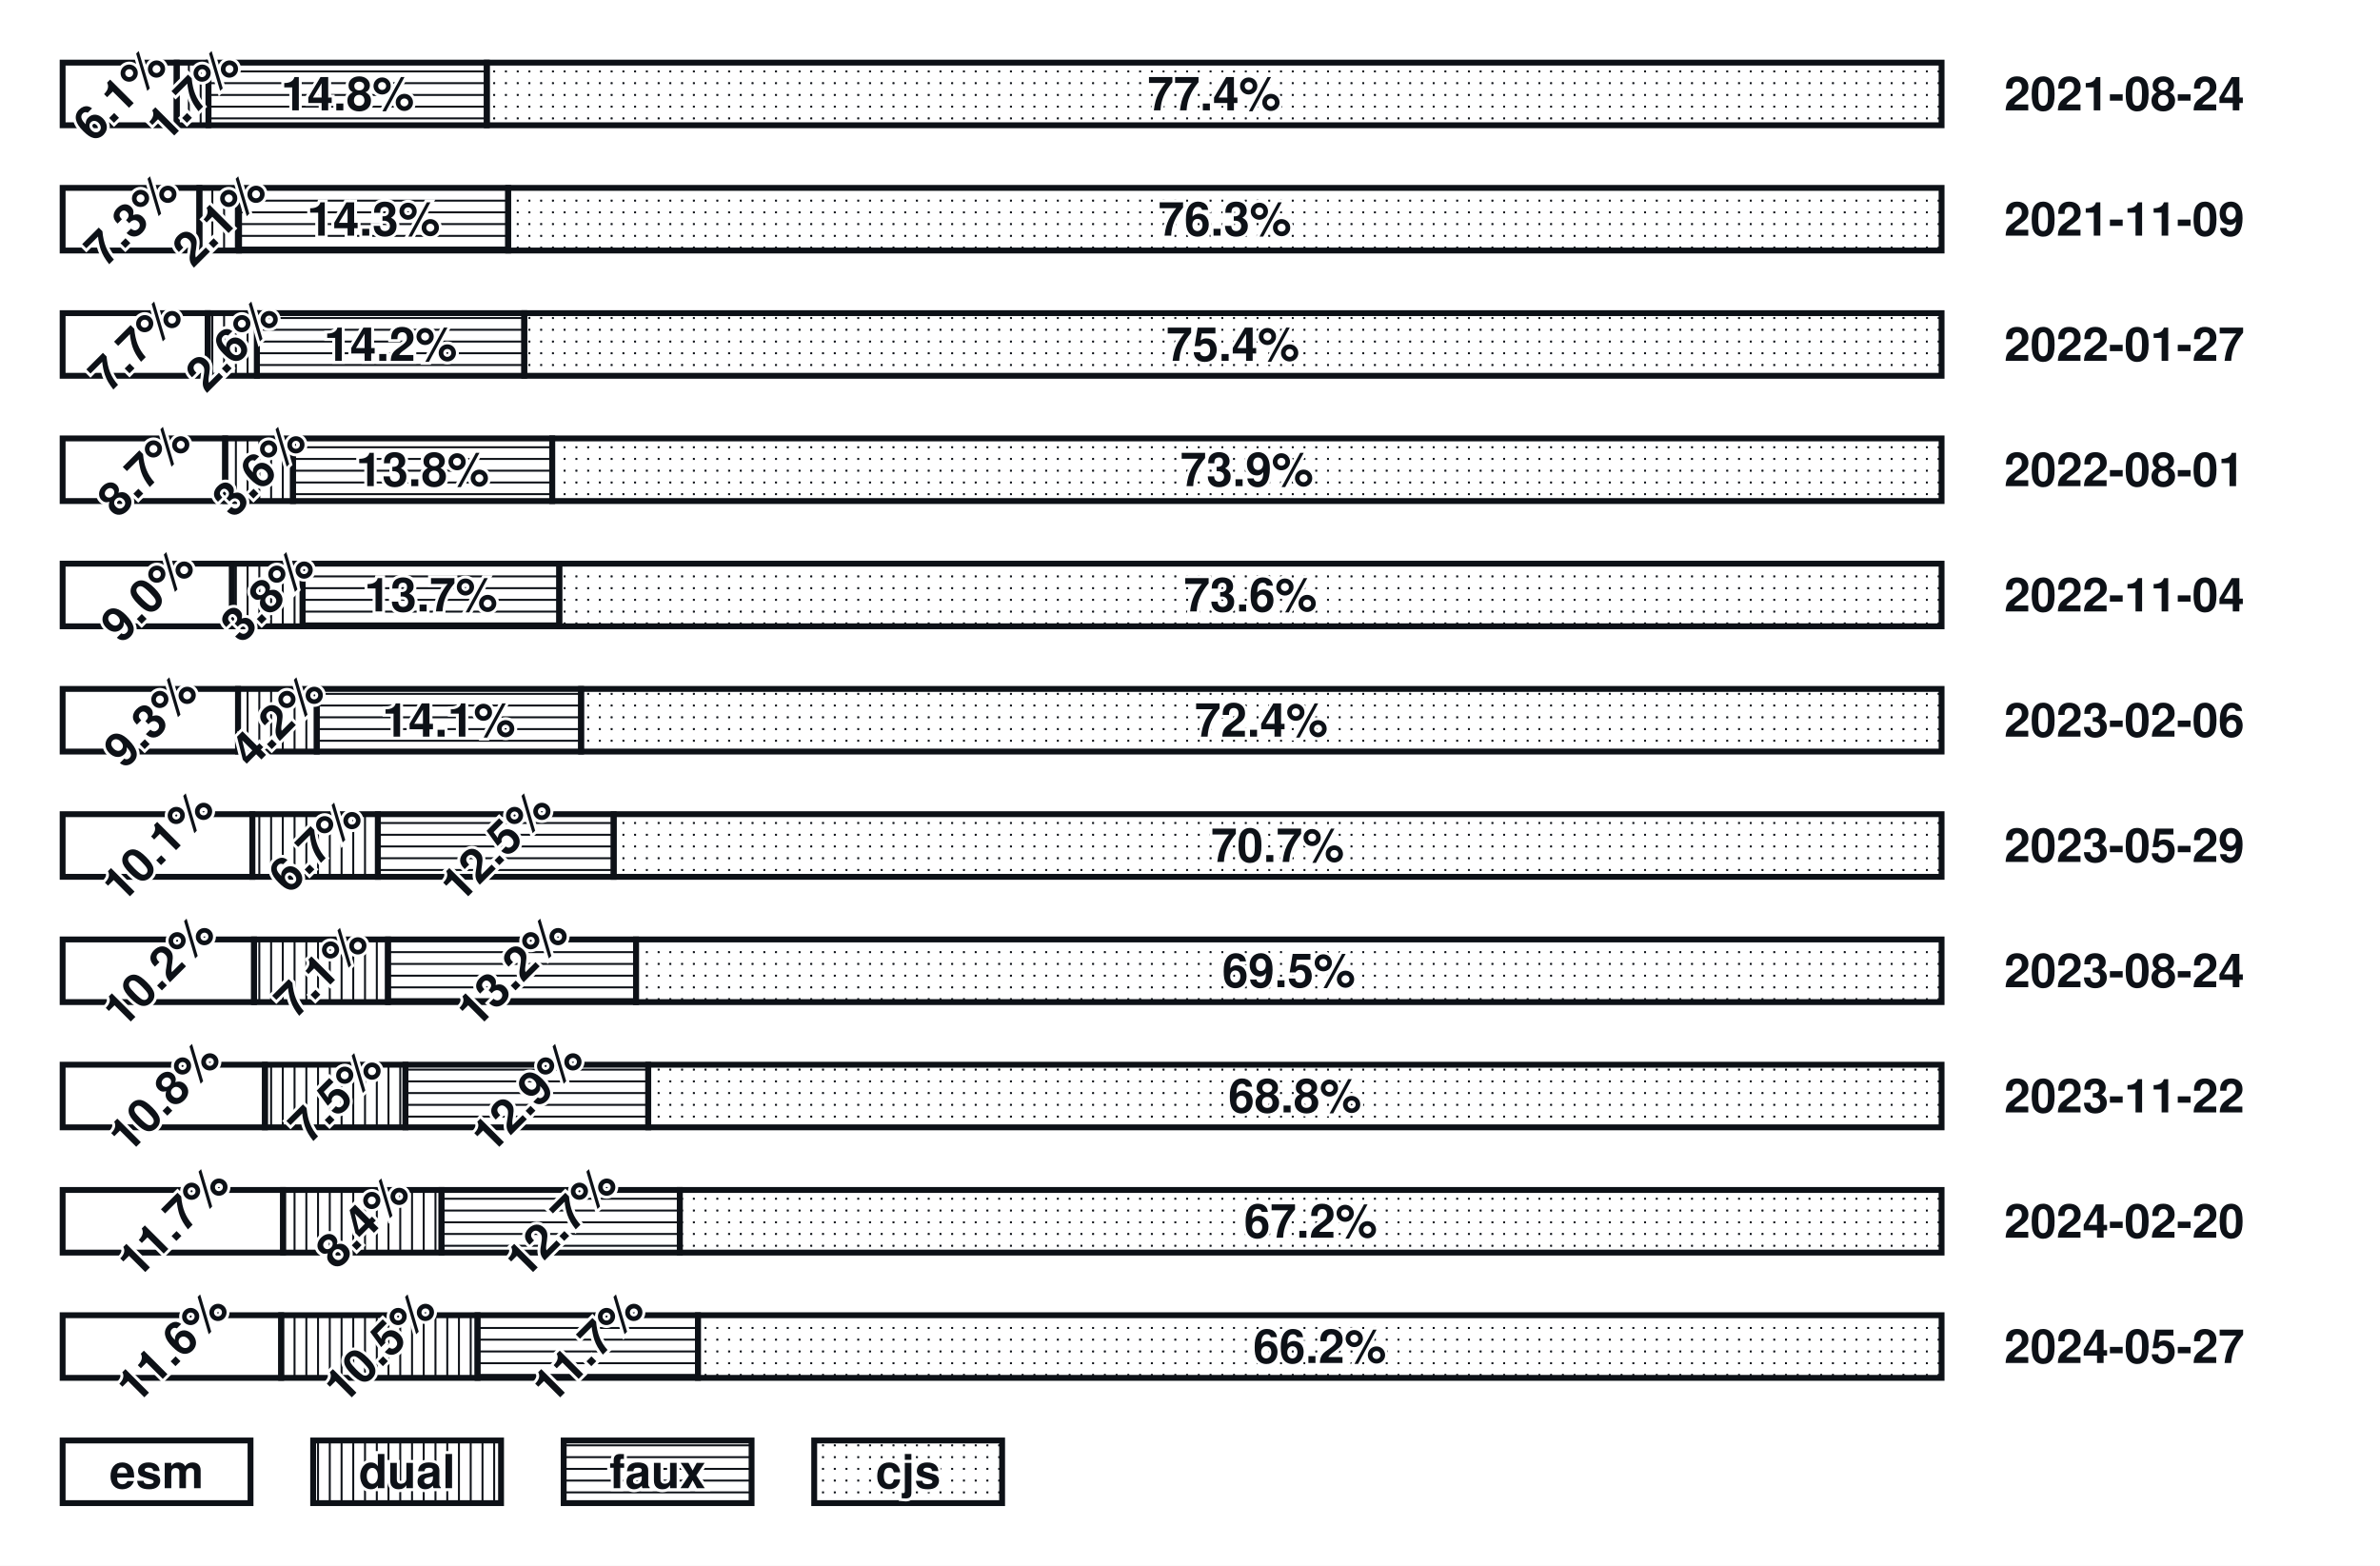
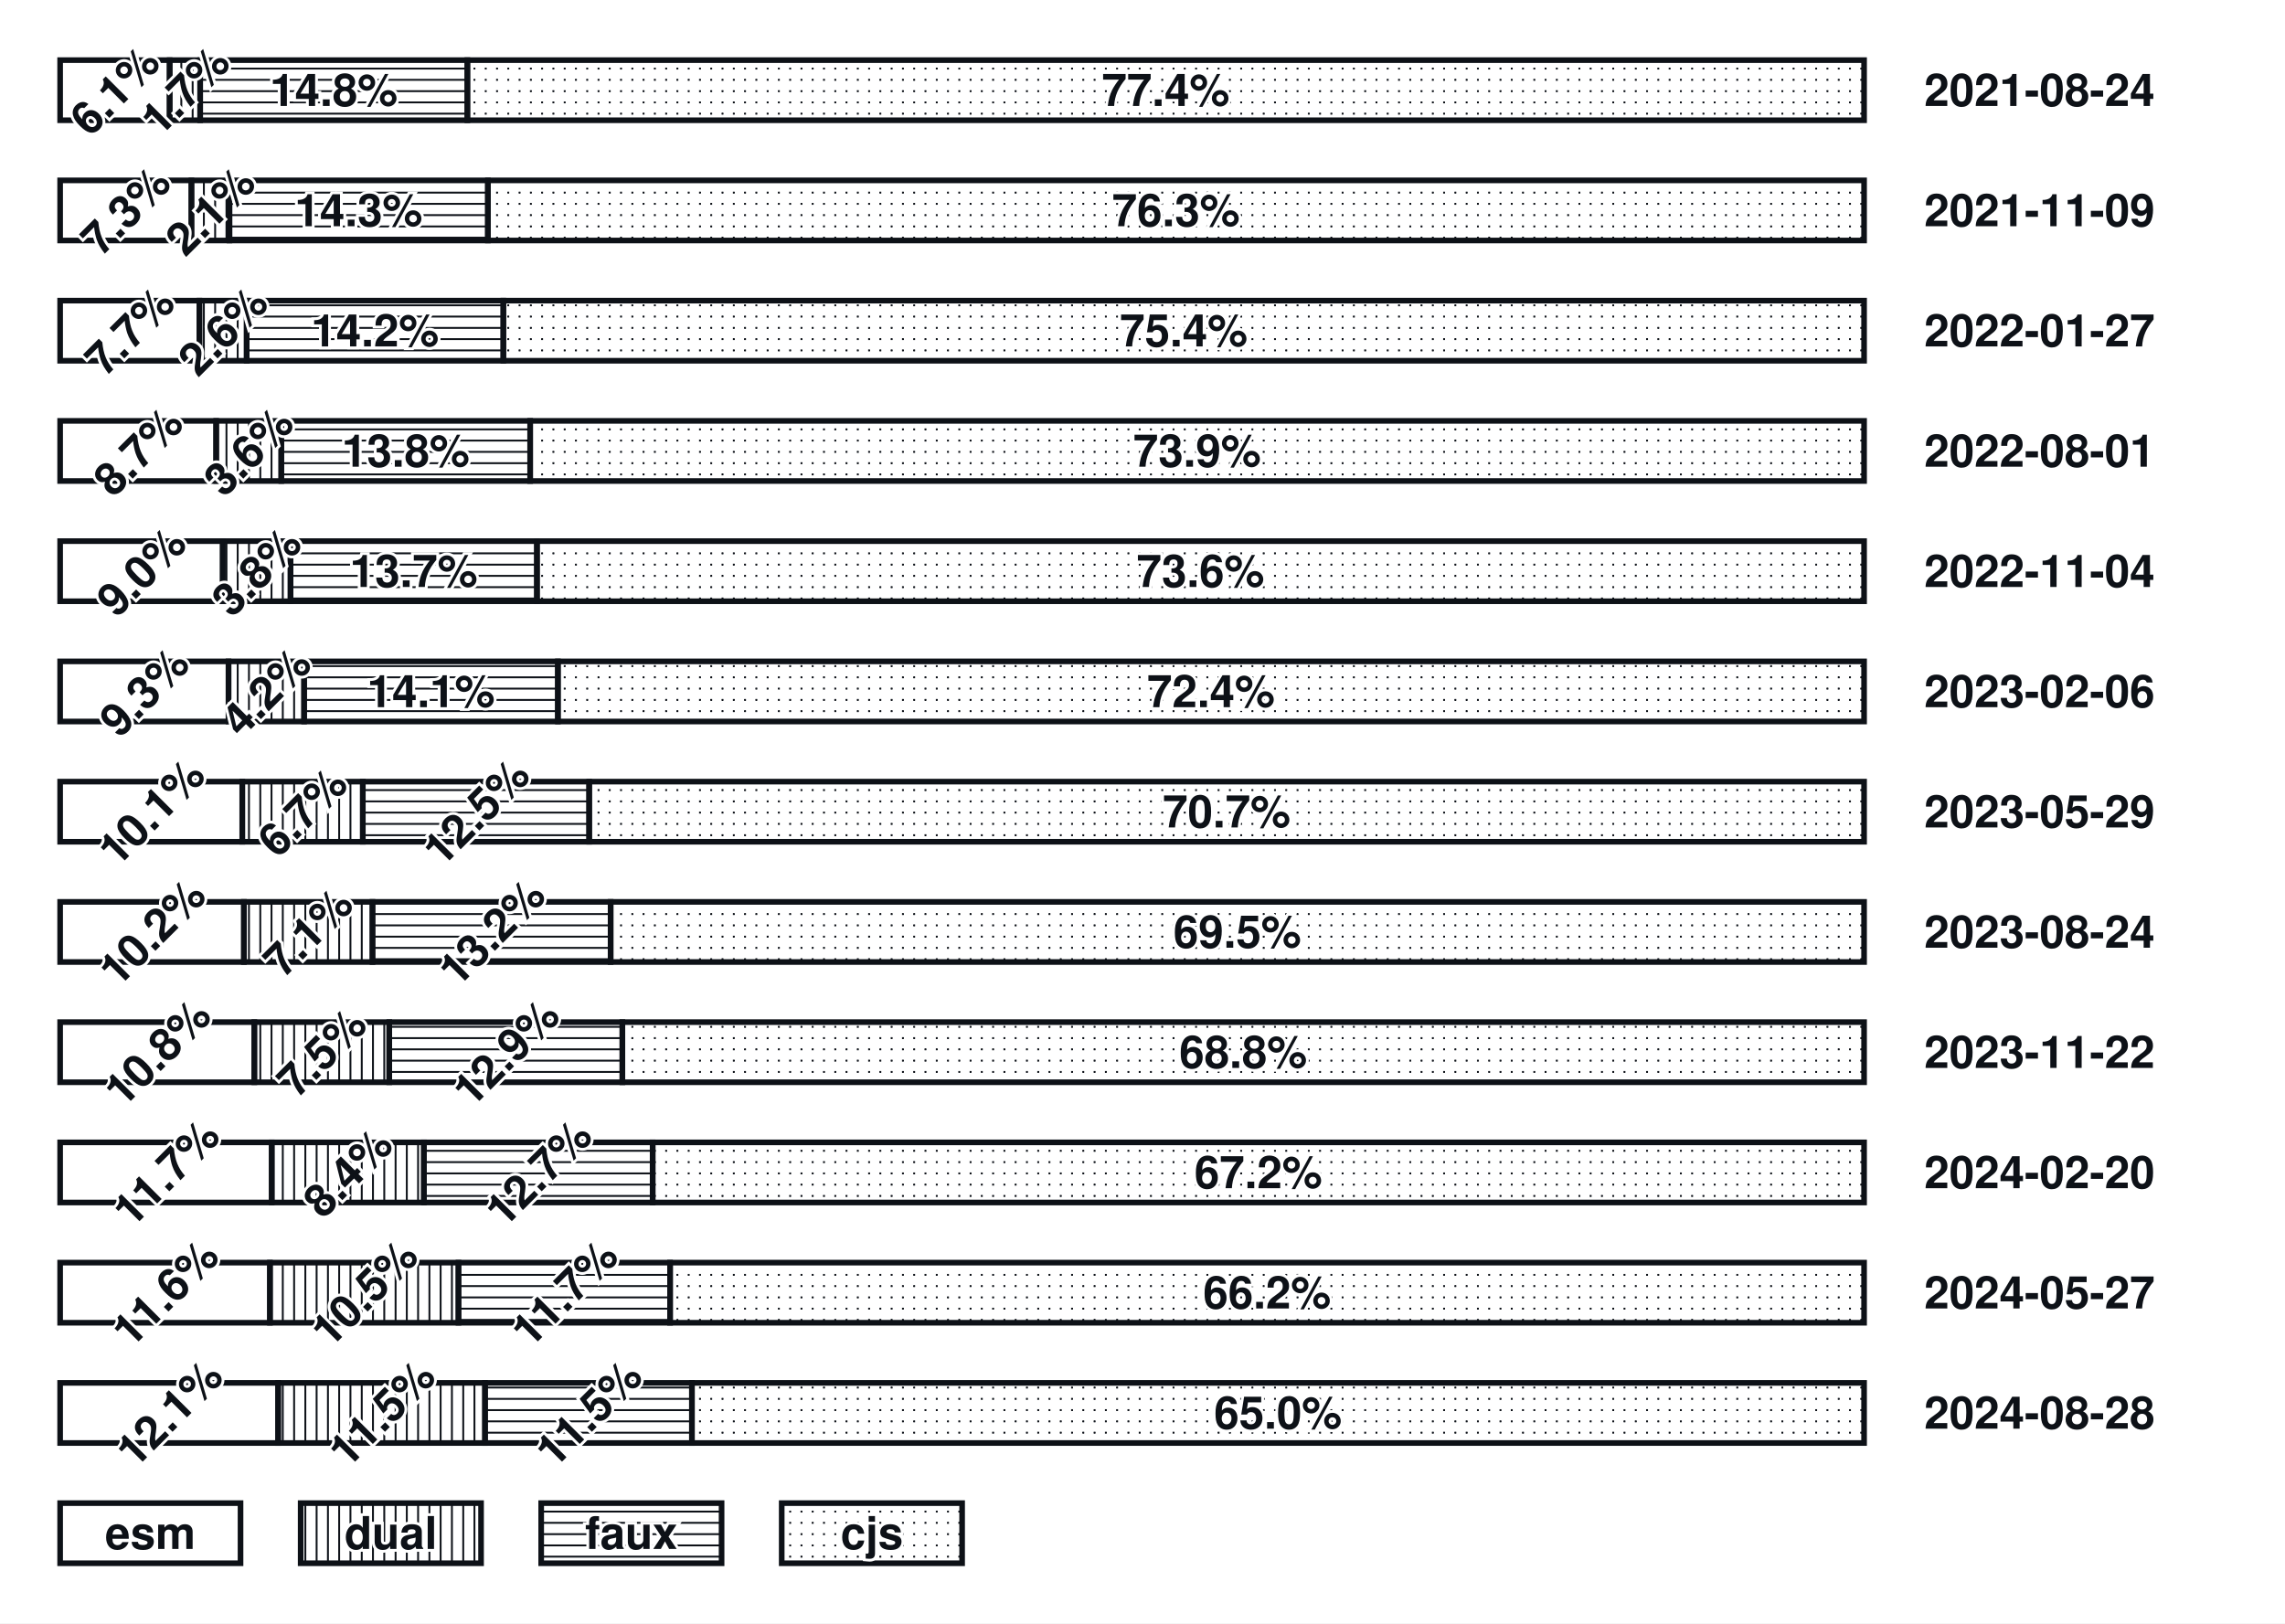
- <svg xmlns="http://www.w3.org/2000/svg" viewBox="0 0 1216 800">
+ <svg xmlns="http://www.w3.org/2000/svg" viewBox="0 0 1216 864">
  <style>
text { font-size: 24px; font-weight: bolder; font-family: -apple-system,BlinkMacSystemFont,"Segoe UI",Helvetica,Arial,sans-serif,"Apple Color Emoji","Segoe UI Emoji"; font-variant-numeric: tabular-nums; paint-order: stroke; dominant-baseline: middle; }
.b { fill: white; }
.esm { fill: white; }
.dual { fill: url(#a); }
.faux { fill: url(#b); }
.cjs { fill: url(#c); }
.esm, .dual, .faux, .cjs { stroke: #0d1117; stroke-width: 3px; }
text { fill: #0d1117; stroke: white; stroke-width: 3px; }
pattern line { stroke: #0d1117; stroke-width: 2px }
pattern rect { fill: #0d1117 }

@media (prefers-color-scheme: dark) {
  .b { fill: #0d1117; }
  .cjs, .dual, .esm, .faux { stroke: white; }
  .esm { fill: #0d1117; }
  text { fill: white; stroke: #0d1117; }
  pattern line { stroke: white; }
  pattern rect { fill: white }
}
</style>
  <defs>
    <pattern id="a" height="6" patternUnits="userSpaceOnUse" width="6" x="0" y="0">
      <line x1="0" y1="0" x2="0" y2="6" />
    </pattern>
    <pattern id="b" height="6" patternUnits="userSpaceOnUse" width="6" x="0" y="0">
      <line x1="0" y1="0" x2="6" y2="0" />
    </pattern>
    <pattern id="c" height="6" patternUnits="userSpaceOnUse" width="6" x="0" y="0">
      <rect height="1" width="1" x="0" y="0" />
    </pattern>
  </defs>
-   <rect class="b" height="800" width="1216" x="0" y="0" />
+   <rect class="b" height="864" width="1216" x="0" y="0" />
  <g>
    <g>
      <rect class="esm" height="32" width="58.28" x="32" y="32" />
      <rect class="dual" height="32" width="16.236" x="90.28" y="32" />
      <rect class="faux" height="32" width="142.197" x="106.517" y="32" />
      <rect class="cjs" height="32" width="743.286" x="248.714" y="32" />
      <text text-anchor="middle" transform="translate(61.14011, 48) rotate(-45)">6.1%</text>
      <text text-anchor="middle" transform="translate(98.39843, 48) rotate(-45)">1.7%</text>
      <text text-anchor="middle" transform="translate(177.6151, 48)">14.8%</text>
      <text text-anchor="middle" transform="translate(620.3568, 48)">77.4%</text>
      <text x="1024" y="48">2021-08-24</text>
    </g>
    <g>
      <rect class="esm" height="32" width="69.871" x="32" y="96" />
      <rect class="dual" height="32" width="20.23" x="101.871" y="96" />
      <rect class="faux" height="32" width="137.531" x="122.101" y="96" />
      <rect class="cjs" height="32" width="732.368" x="259.632" y="96" />
      <text text-anchor="middle" transform="translate(66.93536, 112) rotate(-45)">7.3%</text>
      <text text-anchor="middle" transform="translate(111.9858, 112) rotate(-45)">2.1%</text>
      <text text-anchor="middle" transform="translate(190.8667, 112)">14.3%</text>
      <text text-anchor="middle" transform="translate(625.8162, 112)">76.3%</text>
      <text x="1024" y="112">2021-11-09</text>
    </g>
    <g>
      <rect class="esm" height="32" width="74.119" x="32" y="160" />
      <rect class="dual" height="32" width="25.157" x="106.119" y="160" />
      <rect class="faux" height="32" width="136.588" x="131.275" y="160" />
      <rect class="cjs" height="32" width="724.136" x="267.864" y="160" />
      <text text-anchor="middle" transform="translate(69.05944, 176) rotate(-45)">7.7%</text>
      <text text-anchor="middle" transform="translate(118.6972, 176) rotate(-45)">2.6%</text>
      <text text-anchor="middle" transform="translate(199.5695, 176)">14.2%</text>
      <text text-anchor="middle" transform="translate(629.9318, 176)">75.4%</text>
      <text x="1024" y="176">2022-01-27</text>
    </g>
    <g>
      <rect class="esm" height="32" width="83.042" x="32" y="224" />
      <rect class="dual" height="32" width="34.656" x="115.042" y="224" />
      <rect class="faux" height="32" width="132.431" x="149.698" y="224" />
      <rect class="cjs" height="32" width="709.871" x="282.129" y="224" />
      <text text-anchor="middle" transform="translate(73.52075, 240) rotate(-45)">8.7%</text>
      <text text-anchor="middle" transform="translate(132.3697, 240) rotate(-45)">3.6%</text>
      <text text-anchor="middle" transform="translate(215.9135, 240)">13.8%</text>
      <text text-anchor="middle" transform="translate(637.0645, 240)">73.9%</text>
      <text x="1024" y="240">2022-08-01</text>
    </g>
    <g>
      <rect class="esm" height="32" width="86.529" x="32" y="288" />
      <rect class="dual" height="32" width="36.081" x="118.529" y="288" />
      <rect class="faux" height="32" width="131.129" x="154.61" y="288" />
      <rect class="cjs" height="32" width="706.261" x="285.739" y="288" />
      <text text-anchor="middle" transform="translate(75.26431, 304) rotate(-45)">9.0%</text>
      <text text-anchor="middle" transform="translate(136.5693, 304) rotate(-45)">3.8%</text>
      <text text-anchor="middle" transform="translate(220.1747, 304)">13.7%</text>
      <text text-anchor="middle" transform="translate(638.8697, 304)">73.6%</text>
      <text x="1024" y="304">2022-11-04</text>
    </g>
    <g>
      <rect class="esm" height="32" width="89.611" x="32" y="352" />
      <rect class="dual" height="32" width="40.23" x="121.611" y="352" />
      <rect class="faux" height="32" width="135.047" x="161.841" y="352" />
      <rect class="cjs" height="32" width="695.113" x="296.887" y="352" />
      <text text-anchor="middle" transform="translate(76.80526, 368) rotate(-45)">9.3%</text>
      <text text-anchor="middle" transform="translate(141.7256, 368) rotate(-45)">4.2%</text>
      <text text-anchor="middle" transform="translate(229.364, 368)">14.1%</text>
      <text text-anchor="middle" transform="translate(644.4437, 368)">72.4%</text>
      <text x="1024" y="368">2023-02-06</text>
    </g>
    <g>
      <rect class="esm" height="32" width="96.923" x="32" y="416" />
      <rect class="dual" height="32" width="64.154" x="128.923" y="416" />
      <rect class="faux" height="32" width="120.462" x="193.077" y="416" />
      <rect class="cjs" height="32" width="678.462" x="313.538" y="416" />
      <text text-anchor="middle" transform="translate(80.46154, 432) rotate(-45)">10.1%</text>
      <text text-anchor="middle" transform="translate(161, 432) rotate(-45)">6.7%</text>
      <text text-anchor="middle" transform="translate(253.3077, 432) rotate(-45)">12.5%</text>
      <text text-anchor="middle" transform="translate(652.7692, 432)">70.7%</text>
      <text x="1024" y="432">2023-05-29</text>
    </g>
    <g>
      <rect class="esm" height="32" width="97.794" x="32" y="480" />
      <rect class="dual" height="32" width="68.427" x="129.794" y="480" />
      <rect class="faux" height="32" width="126.727" x="198.221" y="480" />
      <rect class="cjs" height="32" width="667.052" x="324.948" y="480" />
      <text text-anchor="middle" transform="translate(80.89693, 496) rotate(-45)">10.2%</text>
      <text text-anchor="middle" transform="translate(164.0072, 496) rotate(-45)">7.1%</text>
      <text text-anchor="middle" transform="translate(261.5841, 496) rotate(-45)">13.2%</text>
      <text text-anchor="middle" transform="translate(658.4738, 496)">69.5%</text>
      <text x="1024" y="496">2023-08-24</text>
    </g>
    <g>
      <rect class="esm" height="32" width="103.35" x="32" y="544" />
      <rect class="dual" height="32" width="71.81" x="135.35" y="544" />
      <rect class="faux" height="32" width="124.048" x="207.16" y="544" />
      <rect class="cjs" height="32" width="660.792" x="331.208" y="544" />
      <text text-anchor="middle" transform="translate(83.67498, 560) rotate(-45)">10.8%</text>
      <text text-anchor="middle" transform="translate(171.2549, 560) rotate(-45)">7.5%</text>
      <text text-anchor="middle" transform="translate(269.1839, 560) rotate(-45)">12.9%</text>
      <text text-anchor="middle" transform="translate(661.604, 560)">68.8%</text>
      <text x="1024" y="560">2023-11-22</text>
    </g>
    <g>
      <rect class="esm" height="32" width="112.604" x="32" y="608" />
      <rect class="dual" height="32" width="80.977" x="144.604" y="608" />
      <rect class="faux" height="32" width="121.738" x="225.581" y="608" />
      <rect class="cjs" height="32" width="644.68" x="347.32" y="608" />
      <text text-anchor="middle" transform="translate(88.30219, 624) rotate(-45)">11.7%</text>
      <text text-anchor="middle" transform="translate(185.0929, 624) rotate(-45)">8.4%</text>
      <text text-anchor="middle" transform="translate(286.4504, 624) rotate(-45)">12.7%</text>
      <text text-anchor="middle" transform="translate(669.6598, 624)">67.2%</text>
      <text x="1024" y="624">2024-02-20</text>
    </g>
    <g>
      <rect class="esm" height="32" width="111.65" x="32" y="672" />
      <rect class="dual" height="32" width="100.335" x="143.65" y="672" />
      <rect class="faux" height="32" width="112.604" x="243.985" y="672" />
      <rect class="cjs" height="32" width="635.41" x="356.59" y="672" />
      <text text-anchor="middle" transform="translate(87.82505, 688) rotate(-45)">11.6%</text>
      <text text-anchor="middle" transform="translate(193.8177, 688) rotate(-45)">10.5%</text>
      <text text-anchor="middle" transform="translate(300.2874, 688) rotate(-45)">11.7%</text>
      <text text-anchor="middle" transform="translate(674.2948, 688)">66.2%</text>
      <text x="1024" y="688">2024-05-27</text>
    </g>
    <g>
-       <rect class="esm" height="32" width="96" x="32" y="736" />
-       <rect class="dual" height="32" width="96" x="160" y="736" />
-       <rect class="faux" height="32" width="96" x="288" y="736" />
-       <rect class="cjs" height="32" width="96" x="416" y="736" />
-       <text text-anchor="middle" transform="translate(80, 752)">esm</text>
-       <text text-anchor="middle" transform="translate(208, 752)">dual</text>
-       <text text-anchor="middle" transform="translate(336, 752)">faux</text>
-       <text text-anchor="middle" transform="translate(464, 752)">cjs</text>
+       <rect class="esm" height="32" width="116.009" x="32" y="736" />
+       <rect class="dual" height="32" width="110.102" x="148.009" y="736" />
+       <rect class="faux" height="32" width="110.102" x="258.112" y="736" />
+       <rect class="cjs" height="32" width="623.786" x="368.214" y="736" />
+       <text text-anchor="middle" transform="translate(90.00471, 752) rotate(-45)">12.1%</text>
+       <text text-anchor="middle" transform="translate(203.0605, 752) rotate(-45)">11.5%</text>
+       <text text-anchor="middle" transform="translate(313.1626, 752) rotate(-45)">11.5%</text>
+       <text text-anchor="middle" transform="translate(680.1068, 752)">65.0%</text>
+       <text x="1024" y="752">2024-08-28</text>
+     </g>
+     <g>
+       <rect class="esm" height="32" width="96" x="32" y="800" />
+       <rect class="dual" height="32" width="96" x="160" y="800" />
+       <rect class="faux" height="32" width="96" x="288" y="800" />
+       <rect class="cjs" height="32" width="96" x="416" y="800" />
+       <text text-anchor="middle" transform="translate(80, 816)">esm</text>
+       <text text-anchor="middle" transform="translate(208, 816)">dual</text>
+       <text text-anchor="middle" transform="translate(336, 816)">faux</text>
+       <text text-anchor="middle" transform="translate(464, 816)">cjs</text>
    </g>
  </g>
</svg>
